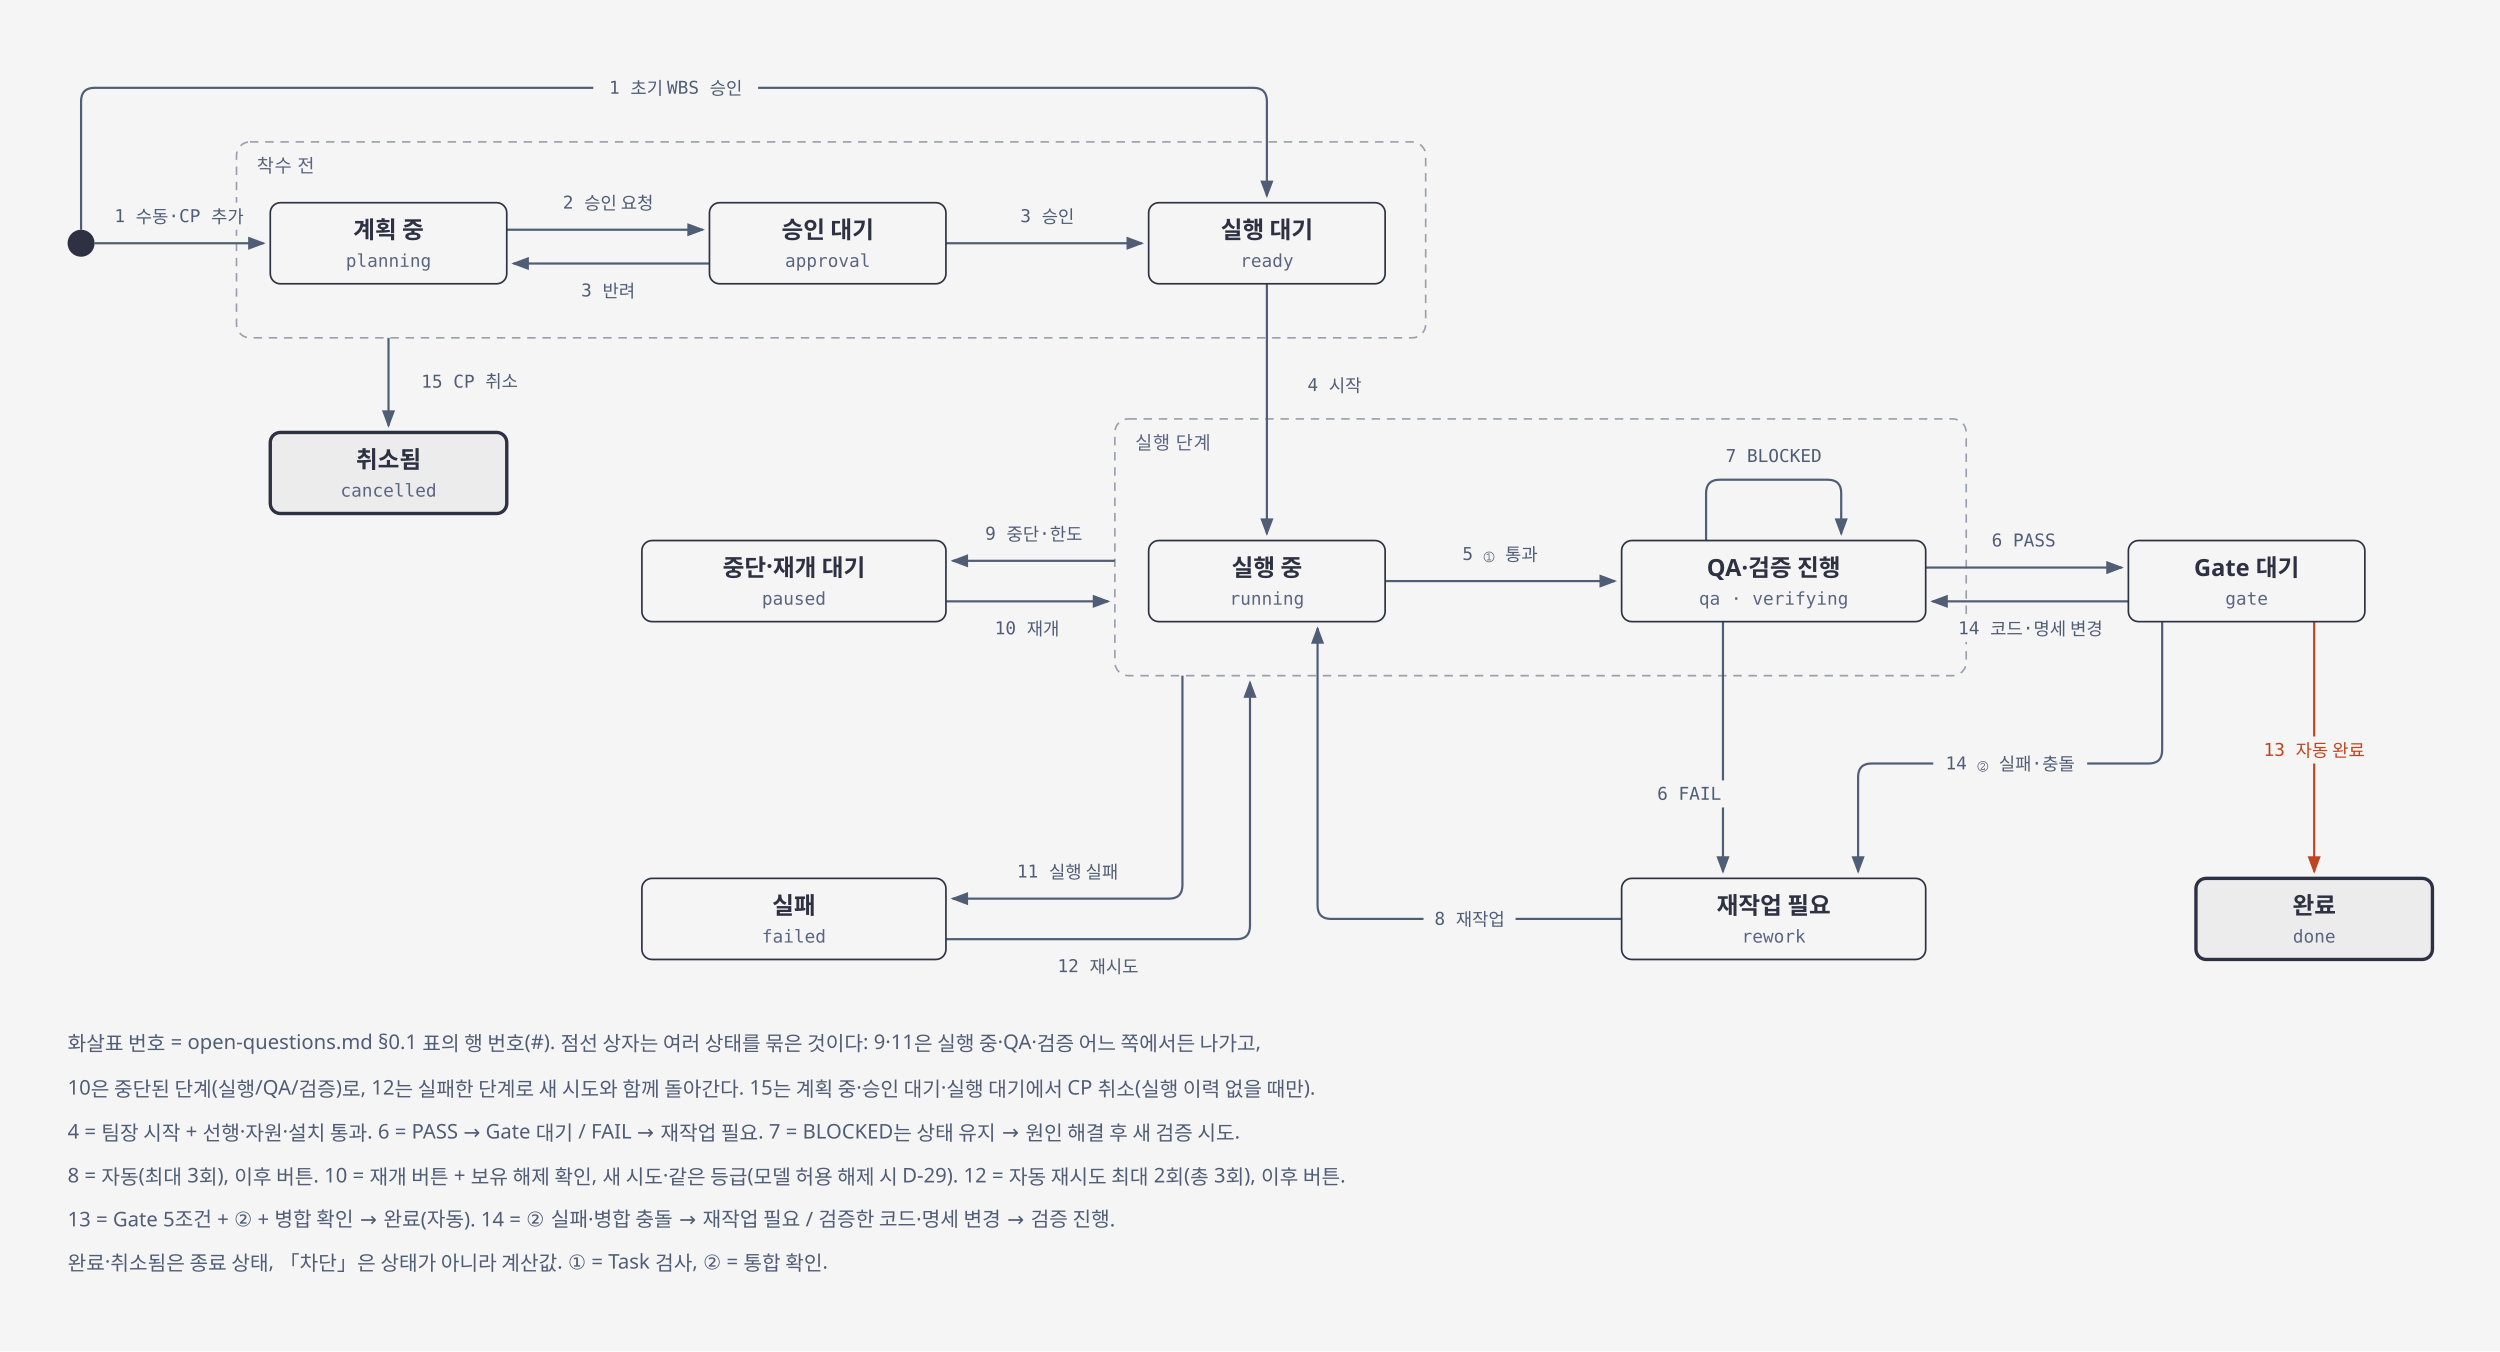
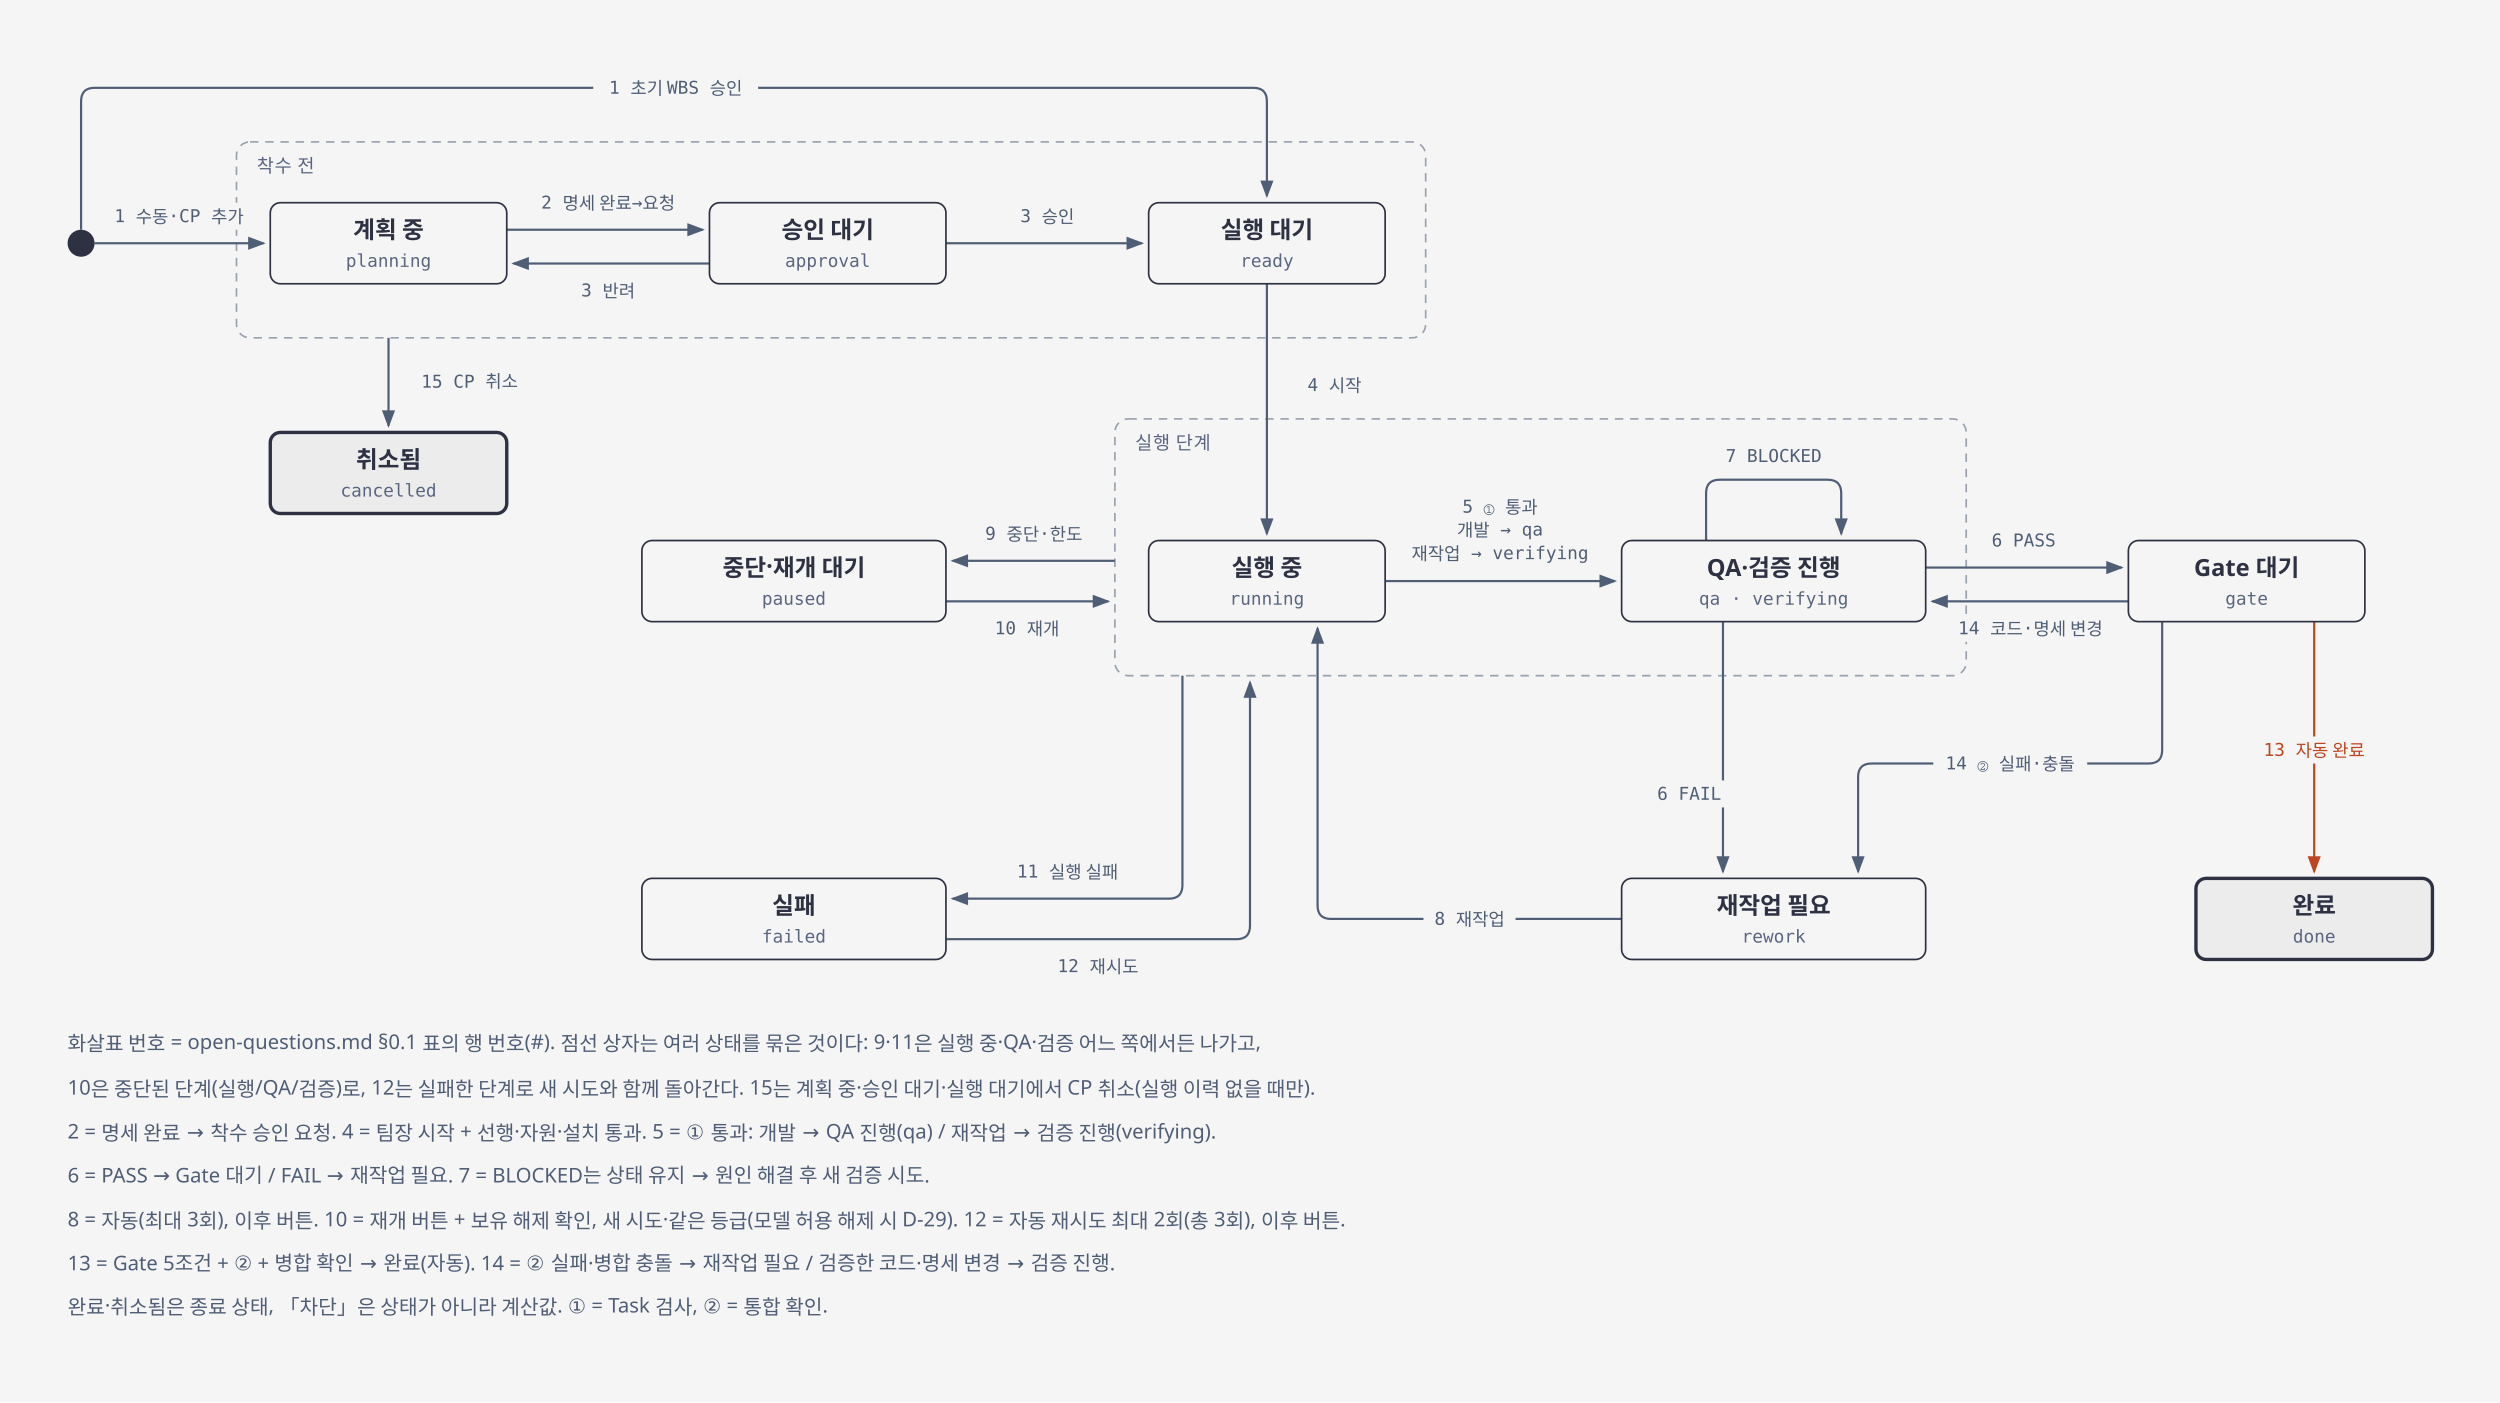
- <svg xmlns="http://www.w3.org/2000/svg" viewBox="0 0 1480 800" role="img" aria-labelledby="task-states-title task-states-desc" id="task-states-root">
+ <svg xmlns="http://www.w3.org/2000/svg" viewBox="0 0 1480 830" role="img" aria-labelledby="task-states-title task-states-desc" id="task-states-root">
  <defs>
    <style>#task-states-root { font-family: 'Geist', 'Noto Sans KR', 'Apple SD Gothic Neo', 'Malgun Gothic', sans-serif; color: #2d3142; }
      #task-states-root .diagram-container { width: 100%; overflow-x: auto; }
      @media print {
#task-states-root .diagram-container { overflow-x: visible; }
}</style>
    <marker id="task-states-arrow" markerWidth="8" markerHeight="6" refX="7" refY="3" orient="auto">
      <polygon points="0 0, 8 3, 0 6" fill="#4f5d75" />
    </marker>
    <marker id="task-states-arrow-accent" markerWidth="8" markerHeight="6" refX="7" refY="3" orient="auto">
      <polygon points="0 0, 8 3, 0 6" fill="#bf4520" />
    </marker>
    <marker id="task-states-arrow-link" markerWidth="8" markerHeight="6" refX="7" refY="3" orient="auto">
      <polygon points="0 0, 8 3, 0 6" fill="#2e5aa8" />
    </marker>
  </defs>
  <rect width="100%" height="100%" fill="#f5f5f5" />
  <rect x="140" y="84" width="704" height="116" rx="8" fill="none" stroke="#4f5d75" stroke-opacity="0.55" stroke-dasharray="5,4" />
  <text x="152" y="102" font-family="'Geist Mono', 'Noto Sans KR', ui-monospace, monospace" font-size="11" fill="#5a6580" letter-spacing="0.04em">착수 전</text>
  <rect x="660" y="248" width="504" height="152" rx="8" fill="none" stroke="#4f5d75" stroke-opacity="0.55" stroke-dasharray="5,4" />
  <text x="672" y="266" font-family="'Geist Mono', 'Noto Sans KR', ui-monospace, monospace" font-size="11" fill="#5a6580" letter-spacing="0.04em">실행 단계</text>
  <path d="M56,144 L156,144" fill="none" stroke="#4f5d75" stroke-width="1.3" marker-end="url(#task-states-arrow)" />
  <path d="M48,136 L48.0,60.0 Q48,52 56.0,52.0 L742.0,52.0 Q750,52 750.0,60.0 L750,116" fill="none" stroke="#4f5d75" stroke-width="1.3" marker-end="url(#task-states-arrow)" />
  <path d="M300,136 L416,136" fill="none" stroke="#4f5d75" stroke-width="1.3" marker-end="url(#task-states-arrow)" />
  <path d="M420,156 L304,156" fill="none" stroke="#4f5d75" stroke-width="1.3" marker-end="url(#task-states-arrow)" />
  <path d="M560,144 L676,144" fill="none" stroke="#4f5d75" stroke-width="1.3" marker-end="url(#task-states-arrow)" />
  <path d="M750,168 L750,316" fill="none" stroke="#4f5d75" stroke-width="1.3" marker-end="url(#task-states-arrow)" />
  <path d="M230,200 L230,252" fill="none" stroke="#4f5d75" stroke-width="1.3" marker-end="url(#task-states-arrow)" />
  <path d="M820,344 L956,344" fill="none" stroke="#4f5d75" stroke-width="1.3" marker-end="url(#task-states-arrow)" />
  <path d="M1140,336 L1256,336" fill="none" stroke="#4f5d75" stroke-width="1.3" marker-end="url(#task-states-arrow)" />
  <path d="M1260,356 L1144,356" fill="none" stroke="#4f5d75" stroke-width="1.3" marker-end="url(#task-states-arrow)" />
  <path d="M1010,320 L1010.0,292.0 Q1010,284 1018.0,284.0 L1082.0,284.0 Q1090,284 1090.0,292.0 L1090,316" fill="none" stroke="#4f5d75" stroke-width="1.3" marker-end="url(#task-states-arrow)" />
  <path d="M1020,368 L1020,516" fill="none" stroke="#4f5d75" stroke-width="1.3" marker-end="url(#task-states-arrow)" />
  <path d="M1280,368 L1280.0,444.0 Q1280,452 1272.0,452.0 L1108.0,452.0 Q1100,452 1100.0,460.0 L1100,516" fill="none" stroke="#4f5d75" stroke-width="1.3" marker-end="url(#task-states-arrow)" />
  <path d="M1370,368 L1370,516" fill="none" stroke="#bf4520" stroke-width="1.3" marker-end="url(#task-states-arrow-accent)" />
  <path d="M960,544 L788.0,544.0 Q780,544 780.0,536.0 L780,372" fill="none" stroke="#4f5d75" stroke-width="1.3" marker-end="url(#task-states-arrow)" />
  <path d="M660,332 L564,332" fill="none" stroke="#4f5d75" stroke-width="1.3" marker-end="url(#task-states-arrow)" />
  <path d="M560,356 L656,356" fill="none" stroke="#4f5d75" stroke-width="1.3" marker-end="url(#task-states-arrow)" />
  <path d="M700,400 L700.0,524.0 Q700,532 692.0,532.0 L564,532" fill="none" stroke="#4f5d75" stroke-width="1.3" marker-end="url(#task-states-arrow)" />
  <path d="M560,556 L732.0,556.0 Q740,556 740.0,548.0 L740,404" fill="none" stroke="#4f5d75" stroke-width="1.3" marker-end="url(#task-states-arrow)" />
  <rect x="60.5" y="120.0" width="91.1" height="16" fill="#f5f5f5" />
  <text x="106" y="131.5" text-anchor="middle" font-family="'Geist Mono', 'Noto Sans KR', ui-monospace, monospace" font-size="10.5" fill="#4f5d75">1 수동·CP 추가</text>
  <rect x="351.2" y="44.0" width="97.6" height="16" fill="#f5f5f5" />
  <text x="400" y="55.5" text-anchor="middle" font-family="'Geist Mono', 'Noto Sans KR', ui-monospace, monospace" font-size="10.5" fill="#4f5d75">1 초기 WBS 승인</text>
-   <rect x="324.2" y="112.0" width="71.5" height="16" fill="#f5f5f5" />
-   <text x="360" y="123.5" text-anchor="middle" font-family="'Geist Mono', 'Noto Sans KR', ui-monospace, monospace" font-size="10.5" fill="#4f5d75">2 승인 요청</text>
+   <rect x="310.5" y="112.0" width="99.0" height="16" fill="#f5f5f5" />
+   <text x="360" y="123.5" text-anchor="middle" font-family="'Geist Mono', 'Noto Sans KR', ui-monospace, monospace" font-size="10.5" fill="#4f5d75">2 명세 완료→요청</text>
  <rect x="338.0" y="164.0" width="44.0" height="16" fill="#f5f5f5" />
  <text x="360" y="175.5" text-anchor="middle" font-family="'Geist Mono', 'Noto Sans KR', ui-monospace, monospace" font-size="10.5" fill="#4f5d75">3 반려</text>
  <rect x="598.0" y="120.0" width="44.0" height="16" fill="#f5f5f5" />
  <text x="620" y="131.5" text-anchor="middle" font-family="'Geist Mono', 'Noto Sans KR', ui-monospace, monospace" font-size="10.5" fill="#4f5d75">3 승인</text>
  <rect x="768.0" y="220.0" width="44.0" height="16" fill="#f5f5f5" />
  <text x="790" y="231.5" text-anchor="middle" font-family="'Geist Mono', 'Noto Sans KR', ui-monospace, monospace" font-size="10.5" fill="#4f5d75">4 시작</text>
  <rect x="243.0" y="218.0" width="70.1" height="16" fill="#f5f5f5" />
  <text x="278" y="229.5" text-anchor="middle" font-family="'Geist Mono', 'Noto Sans KR', ui-monospace, monospace" font-size="10.5" fill="#4f5d75">15 CP 취소</text>
-   <rect x="859.5" y="320.0" width="57.0" height="16" fill="#f5f5f5" />
-   <text x="888" y="331.5" text-anchor="middle" font-family="'Geist Mono', 'Noto Sans KR', ui-monospace, monospace" font-size="10.5" fill="#4f5d75">5 ① 통과</text>
+   <rect x="828.2" y="292.0" width="119.6" height="44" fill="#f5f5f5" />
+   <text x="888" y="303.5" text-anchor="middle" font-family="'Geist Mono', 'Noto Sans KR', ui-monospace, monospace" font-size="10.5" fill="#4f5d75">5 ① 통과</text>
+   <text x="888" y="317.5" text-anchor="middle" font-family="'Geist Mono', 'Noto Sans KR', ui-monospace, monospace" font-size="10.5" fill="#4f5d75">개발 → qa</text>
+   <text x="888" y="331.5" text-anchor="middle" font-family="'Geist Mono', 'Noto Sans KR', ui-monospace, monospace" font-size="10.5" fill="#4f5d75">재작업 → verifying</text>
  <rect x="1173.5" y="312.0" width="49.1" height="16" fill="#f5f5f5" />
  <text x="1198" y="323.5" text-anchor="middle" font-family="'Geist Mono', 'Noto Sans KR', ui-monospace, monospace" font-size="10.5" fill="#4f5d75">6 PASS</text>
  <rect x="1149.2" y="364.0" width="105.5" height="16" fill="#f5f5f5" />
  <text x="1202" y="375.5" text-anchor="middle" font-family="'Geist Mono', 'Noto Sans KR', ui-monospace, monospace" font-size="10.5" fill="#4f5d75">14 코드·명세 변경</text>
  <rect x="1015.7" y="262.0" width="68.6" height="16" fill="#f5f5f5" />
  <text x="1050" y="273.5" text-anchor="middle" font-family="'Geist Mono', 'Noto Sans KR', ui-monospace, monospace" font-size="10.5" fill="#4f5d75">7 BLOCKED</text>
  <rect x="975.5" y="462.0" width="49.1" height="16" fill="#f5f5f5" />
  <text x="1000" y="473.5" text-anchor="middle" font-family="'Geist Mono', 'Noto Sans KR', ui-monospace, monospace" font-size="10.5" fill="#4f5d75">6 FAIL</text>
  <rect x="1144.5" y="444.0" width="91.1" height="16" fill="#f5f5f5" />
  <text x="1190" y="455.5" text-anchor="middle" font-family="'Geist Mono', 'Noto Sans KR', ui-monospace, monospace" font-size="10.5" fill="#4f5d75">14 ② 실패·충돌</text>
  <rect x="1331.0" y="436.0" width="78.0" height="16" fill="#f5f5f5" />
  <text x="1370" y="447.5" text-anchor="middle" font-family="'Geist Mono', 'Noto Sans KR', ui-monospace, monospace" font-size="10.5" fill="#bf4520">13 자동 완료</text>
  <rect x="842.7" y="536.0" width="54.5" height="16" fill="#f5f5f5" />
  <text x="870" y="547.5" text-anchor="middle" font-family="'Geist Mono', 'Noto Sans KR', ui-monospace, monospace" font-size="10.5" fill="#4f5d75">8 재작업</text>
  <rect x="576.2" y="308.0" width="71.5" height="16" fill="#f5f5f5" />
  <text x="612" y="319.5" text-anchor="middle" font-family="'Geist Mono', 'Noto Sans KR', ui-monospace, monospace" font-size="10.5" fill="#4f5d75">9 중단·한도</text>
  <rect x="582.7" y="364.0" width="50.5" height="16" fill="#f5f5f5" />
  <text x="608" y="375.5" text-anchor="middle" font-family="'Geist Mono', 'Noto Sans KR', ui-monospace, monospace" font-size="10.5" fill="#4f5d75">10 재개</text>
  <rect x="593.0" y="508.0" width="78.0" height="16" fill="#f5f5f5" />
  <text x="632" y="519.5" text-anchor="middle" font-family="'Geist Mono', 'Noto Sans KR', ui-monospace, monospace" font-size="10.5" fill="#4f5d75">11 실행 실패</text>
  <rect x="619.5" y="564.0" width="61.0" height="16" fill="#f5f5f5" />
  <text x="650" y="575.5" text-anchor="middle" font-family="'Geist Mono', 'Noto Sans KR', ui-monospace, monospace" font-size="10.5" fill="#4f5d75">12 재시도</text>
  <circle cx="48" cy="144" r="8" fill="#2d3142" />
  <rect x="160" y="120" width="140" height="48" rx="6" fill="#f5f5f5" />
  <rect x="160" y="120" width="140" height="48" rx="6" fill="#f5f5f5" stroke="#2d3142" stroke-width="1" />
  <text x="230.0" y="141.0" text-anchor="middle" font-family="'Geist', 'Noto Sans KR', 'Apple SD Gothic Neo', 'Malgun Gothic', sans-serif" font-size="14" font-weight="600" fill="#2d3142">계획 중</text>
  <text x="230.0" y="158.0" text-anchor="middle" font-family="'Geist Mono', 'Noto Sans KR', ui-monospace, monospace" font-size="10.5" fill="#5a6580">planning</text>
  <rect x="420" y="120" width="140" height="48" rx="6" fill="#f5f5f5" />
  <rect x="420" y="120" width="140" height="48" rx="6" fill="#f5f5f5" stroke="#2d3142" stroke-width="1" />
  <text x="490.0" y="141.0" text-anchor="middle" font-family="'Geist', 'Noto Sans KR', 'Apple SD Gothic Neo', 'Malgun Gothic', sans-serif" font-size="14" font-weight="600" fill="#2d3142">승인 대기</text>
  <text x="490.0" y="158.0" text-anchor="middle" font-family="'Geist Mono', 'Noto Sans KR', ui-monospace, monospace" font-size="10.5" fill="#5a6580">approval</text>
  <rect x="680" y="120" width="140" height="48" rx="6" fill="#f5f5f5" />
  <rect x="680" y="120" width="140" height="48" rx="6" fill="#f5f5f5" stroke="#2d3142" stroke-width="1" />
  <text x="750.0" y="141.0" text-anchor="middle" font-family="'Geist', 'Noto Sans KR', 'Apple SD Gothic Neo', 'Malgun Gothic', sans-serif" font-size="14" font-weight="600" fill="#2d3142">실행 대기</text>
  <text x="750.0" y="158.0" text-anchor="middle" font-family="'Geist Mono', 'Noto Sans KR', ui-monospace, monospace" font-size="10.5" fill="#5a6580">ready</text>
  <rect x="160" y="256" width="140" height="48" rx="6" fill="#f5f5f5" />
  <rect x="160" y="256" width="140" height="48" rx="6" fill="#ececec" stroke="#2d3142" stroke-width="2" />
  <text x="230.0" y="277.0" text-anchor="middle" font-family="'Geist', 'Noto Sans KR', 'Apple SD Gothic Neo', 'Malgun Gothic', sans-serif" font-size="14" font-weight="600" fill="#2d3142">취소됨</text>
  <text x="230.0" y="294.0" text-anchor="middle" font-family="'Geist Mono', 'Noto Sans KR', ui-monospace, monospace" font-size="10.5" fill="#5a6580">cancelled</text>
  <rect x="680" y="320" width="140" height="48" rx="6" fill="#f5f5f5" />
  <rect x="680" y="320" width="140" height="48" rx="6" fill="#f5f5f5" stroke="#2d3142" stroke-width="1" />
  <text x="750.0" y="341.0" text-anchor="middle" font-family="'Geist', 'Noto Sans KR', 'Apple SD Gothic Neo', 'Malgun Gothic', sans-serif" font-size="14" font-weight="600" fill="#2d3142">실행 중</text>
  <text x="750.0" y="358.0" text-anchor="middle" font-family="'Geist Mono', 'Noto Sans KR', ui-monospace, monospace" font-size="10.5" fill="#5a6580">running</text>
  <rect x="960" y="320" width="180" height="48" rx="6" fill="#f5f5f5" />
  <rect x="960" y="320" width="180" height="48" rx="6" fill="#f5f5f5" stroke="#2d3142" stroke-width="1" />
  <text x="1050.0" y="341.0" text-anchor="middle" font-family="'Geist', 'Noto Sans KR', 'Apple SD Gothic Neo', 'Malgun Gothic', sans-serif" font-size="14" font-weight="600" fill="#2d3142">QA·검증 진행</text>
  <text x="1050.0" y="358.0" text-anchor="middle" font-family="'Geist Mono', 'Noto Sans KR', ui-monospace, monospace" font-size="10.5" fill="#5a6580">qa · verifying</text>
  <rect x="1260" y="320" width="140" height="48" rx="6" fill="#f5f5f5" />
  <rect x="1260" y="320" width="140" height="48" rx="6" fill="#f5f5f5" stroke="#2d3142" stroke-width="1" />
  <text x="1330.0" y="341.0" text-anchor="middle" font-family="'Geist', 'Noto Sans KR', 'Apple SD Gothic Neo', 'Malgun Gothic', sans-serif" font-size="14" font-weight="600" fill="#2d3142">Gate 대기</text>
  <text x="1330.0" y="358.0" text-anchor="middle" font-family="'Geist Mono', 'Noto Sans KR', ui-monospace, monospace" font-size="10.5" fill="#5a6580">gate</text>
  <rect x="1300" y="520" width="140" height="48" rx="6" fill="#f5f5f5" />
  <rect x="1300" y="520" width="140" height="48" rx="6" fill="#ececec" stroke="#2d3142" stroke-width="2" />
  <text x="1370.0" y="541.0" text-anchor="middle" font-family="'Geist', 'Noto Sans KR', 'Apple SD Gothic Neo', 'Malgun Gothic', sans-serif" font-size="14" font-weight="600" fill="#2d3142">완료</text>
  <text x="1370.0" y="558.0" text-anchor="middle" font-family="'Geist Mono', 'Noto Sans KR', ui-monospace, monospace" font-size="10.5" fill="#5a6580">done</text>
  <rect x="960" y="520" width="180" height="48" rx="6" fill="#f5f5f5" />
  <rect x="960" y="520" width="180" height="48" rx="6" fill="#f5f5f5" stroke="#2d3142" stroke-width="1" />
  <text x="1050.0" y="541.0" text-anchor="middle" font-family="'Geist', 'Noto Sans KR', 'Apple SD Gothic Neo', 'Malgun Gothic', sans-serif" font-size="14" font-weight="600" fill="#2d3142">재작업 필요</text>
  <text x="1050.0" y="558.0" text-anchor="middle" font-family="'Geist Mono', 'Noto Sans KR', ui-monospace, monospace" font-size="10.5" fill="#5a6580">rework</text>
  <rect x="380" y="320" width="180" height="48" rx="6" fill="#f5f5f5" />
  <rect x="380" y="320" width="180" height="48" rx="6" fill="#f5f5f5" stroke="#2d3142" stroke-width="1" />
  <text x="470.0" y="341.0" text-anchor="middle" font-family="'Geist', 'Noto Sans KR', 'Apple SD Gothic Neo', 'Malgun Gothic', sans-serif" font-size="14" font-weight="600" fill="#2d3142">중단·재개 대기</text>
  <text x="470.0" y="358.0" text-anchor="middle" font-family="'Geist Mono', 'Noto Sans KR', ui-monospace, monospace" font-size="10.5" fill="#5a6580">paused</text>
  <rect x="380" y="520" width="180" height="48" rx="6" fill="#f5f5f5" />
  <rect x="380" y="520" width="180" height="48" rx="6" fill="#f5f5f5" stroke="#2d3142" stroke-width="1" />
  <text x="470.0" y="541.0" text-anchor="middle" font-family="'Geist', 'Noto Sans KR', 'Apple SD Gothic Neo', 'Malgun Gothic', sans-serif" font-size="14" font-weight="600" fill="#2d3142">실패</text>
  <text x="470.0" y="558.0" text-anchor="middle" font-family="'Geist Mono', 'Noto Sans KR', ui-monospace, monospace" font-size="10.5" fill="#5a6580">failed</text>
  <text x="40" y="622" font-family="'Geist', 'Noto Sans KR', 'Apple SD Gothic Neo', 'Malgun Gothic', sans-serif" font-size="12" fill="#4f5d75">화살표 번호 = open-questions.md §0.1 표의 행 번호(#). 점선 상자는 여러 상태를 묶은 것이다: 9·11은 실행 중·QA·검증 어느 쪽에서든 나가고,</text>
  <text x="40" y="648" font-family="'Geist', 'Noto Sans KR', 'Apple SD Gothic Neo', 'Malgun Gothic', sans-serif" font-size="12" fill="#4f5d75">10은 중단된 단계(실행/QA/검증)로, 12는 실패한 단계로 새 시도와 함께 돌아간다. 15는 계획 중·승인 대기·실행 대기에서 CP 취소(실행 이력 없을 때만).</text>
-   <text x="40" y="674" font-family="'Geist', 'Noto Sans KR', 'Apple SD Gothic Neo', 'Malgun Gothic', sans-serif" font-size="12" fill="#4f5d75">4 = 팀장 시작 + 선행·자원·설치 통과.  6 = PASS → Gate 대기 / FAIL → 재작업 필요.  7 = BLOCKED는 상태 유지 → 원인 해결 후 새 검증 시도.</text>
-   <text x="40" y="700" font-family="'Geist', 'Noto Sans KR', 'Apple SD Gothic Neo', 'Malgun Gothic', sans-serif" font-size="12" fill="#4f5d75">8 = 자동(최대 3회), 이후 버튼.  10 = 재개 버튼 + 보유 해제 확인, 새 시도·같은 등급(모델 허용 해제 시 D-29).  12 = 자동 재시도 최대 2회(총 3회), 이후 버튼.</text>
-   <text x="40" y="726" font-family="'Geist', 'Noto Sans KR', 'Apple SD Gothic Neo', 'Malgun Gothic', sans-serif" font-size="12" fill="#4f5d75">13 = Gate 5조건 + ② + 병합 확인 → 완료(자동).  14 = ② 실패·병합 충돌 → 재작업 필요 / 검증한 코드·명세 변경 → 검증 진행.</text>
-   <text x="40" y="752" font-family="'Geist', 'Noto Sans KR', 'Apple SD Gothic Neo', 'Malgun Gothic', sans-serif" font-size="12" fill="#4f5d75">완료·취소됨은 종료 상태, 「차단」은 상태가 아니라 계산값. ① = Task 검사, ② = 통합 확인.</text>
+   <text x="40" y="674" font-family="'Geist', 'Noto Sans KR', 'Apple SD Gothic Neo', 'Malgun Gothic', sans-serif" font-size="12" fill="#4f5d75">2 = 명세 완료 → 착수 승인 요청.  4 = 팀장 시작 + 선행·자원·설치 통과.  5 = ① 통과: 개발 → QA 진행(qa) / 재작업 → 검증 진행(verifying).</text>
+   <text x="40" y="700" font-family="'Geist', 'Noto Sans KR', 'Apple SD Gothic Neo', 'Malgun Gothic', sans-serif" font-size="12" fill="#4f5d75">6 = PASS → Gate 대기 / FAIL → 재작업 필요.  7 = BLOCKED는 상태 유지 → 원인 해결 후 새 검증 시도.</text>
+   <text x="40" y="726" font-family="'Geist', 'Noto Sans KR', 'Apple SD Gothic Neo', 'Malgun Gothic', sans-serif" font-size="12" fill="#4f5d75">8 = 자동(최대 3회), 이후 버튼.  10 = 재개 버튼 + 보유 해제 확인, 새 시도·같은 등급(모델 허용 해제 시 D-29).  12 = 자동 재시도 최대 2회(총 3회), 이후 버튼.</text>
+   <text x="40" y="752" font-family="'Geist', 'Noto Sans KR', 'Apple SD Gothic Neo', 'Malgun Gothic', sans-serif" font-size="12" fill="#4f5d75">13 = Gate 5조건 + ② + 병합 확인 → 완료(자동).  14 = ② 실패·병합 충돌 → 재작업 필요 / 검증한 코드·명세 변경 → 검증 진행.</text>
+   <text x="40" y="778" font-family="'Geist', 'Noto Sans KR', 'Apple SD Gothic Neo', 'Malgun Gothic', sans-serif" font-size="12" fill="#4f5d75">완료·취소됨은 종료 상태, 「차단」은 상태가 아니라 계산값. ① = Task 검사, ② = 통합 확인.</text>
</svg>
